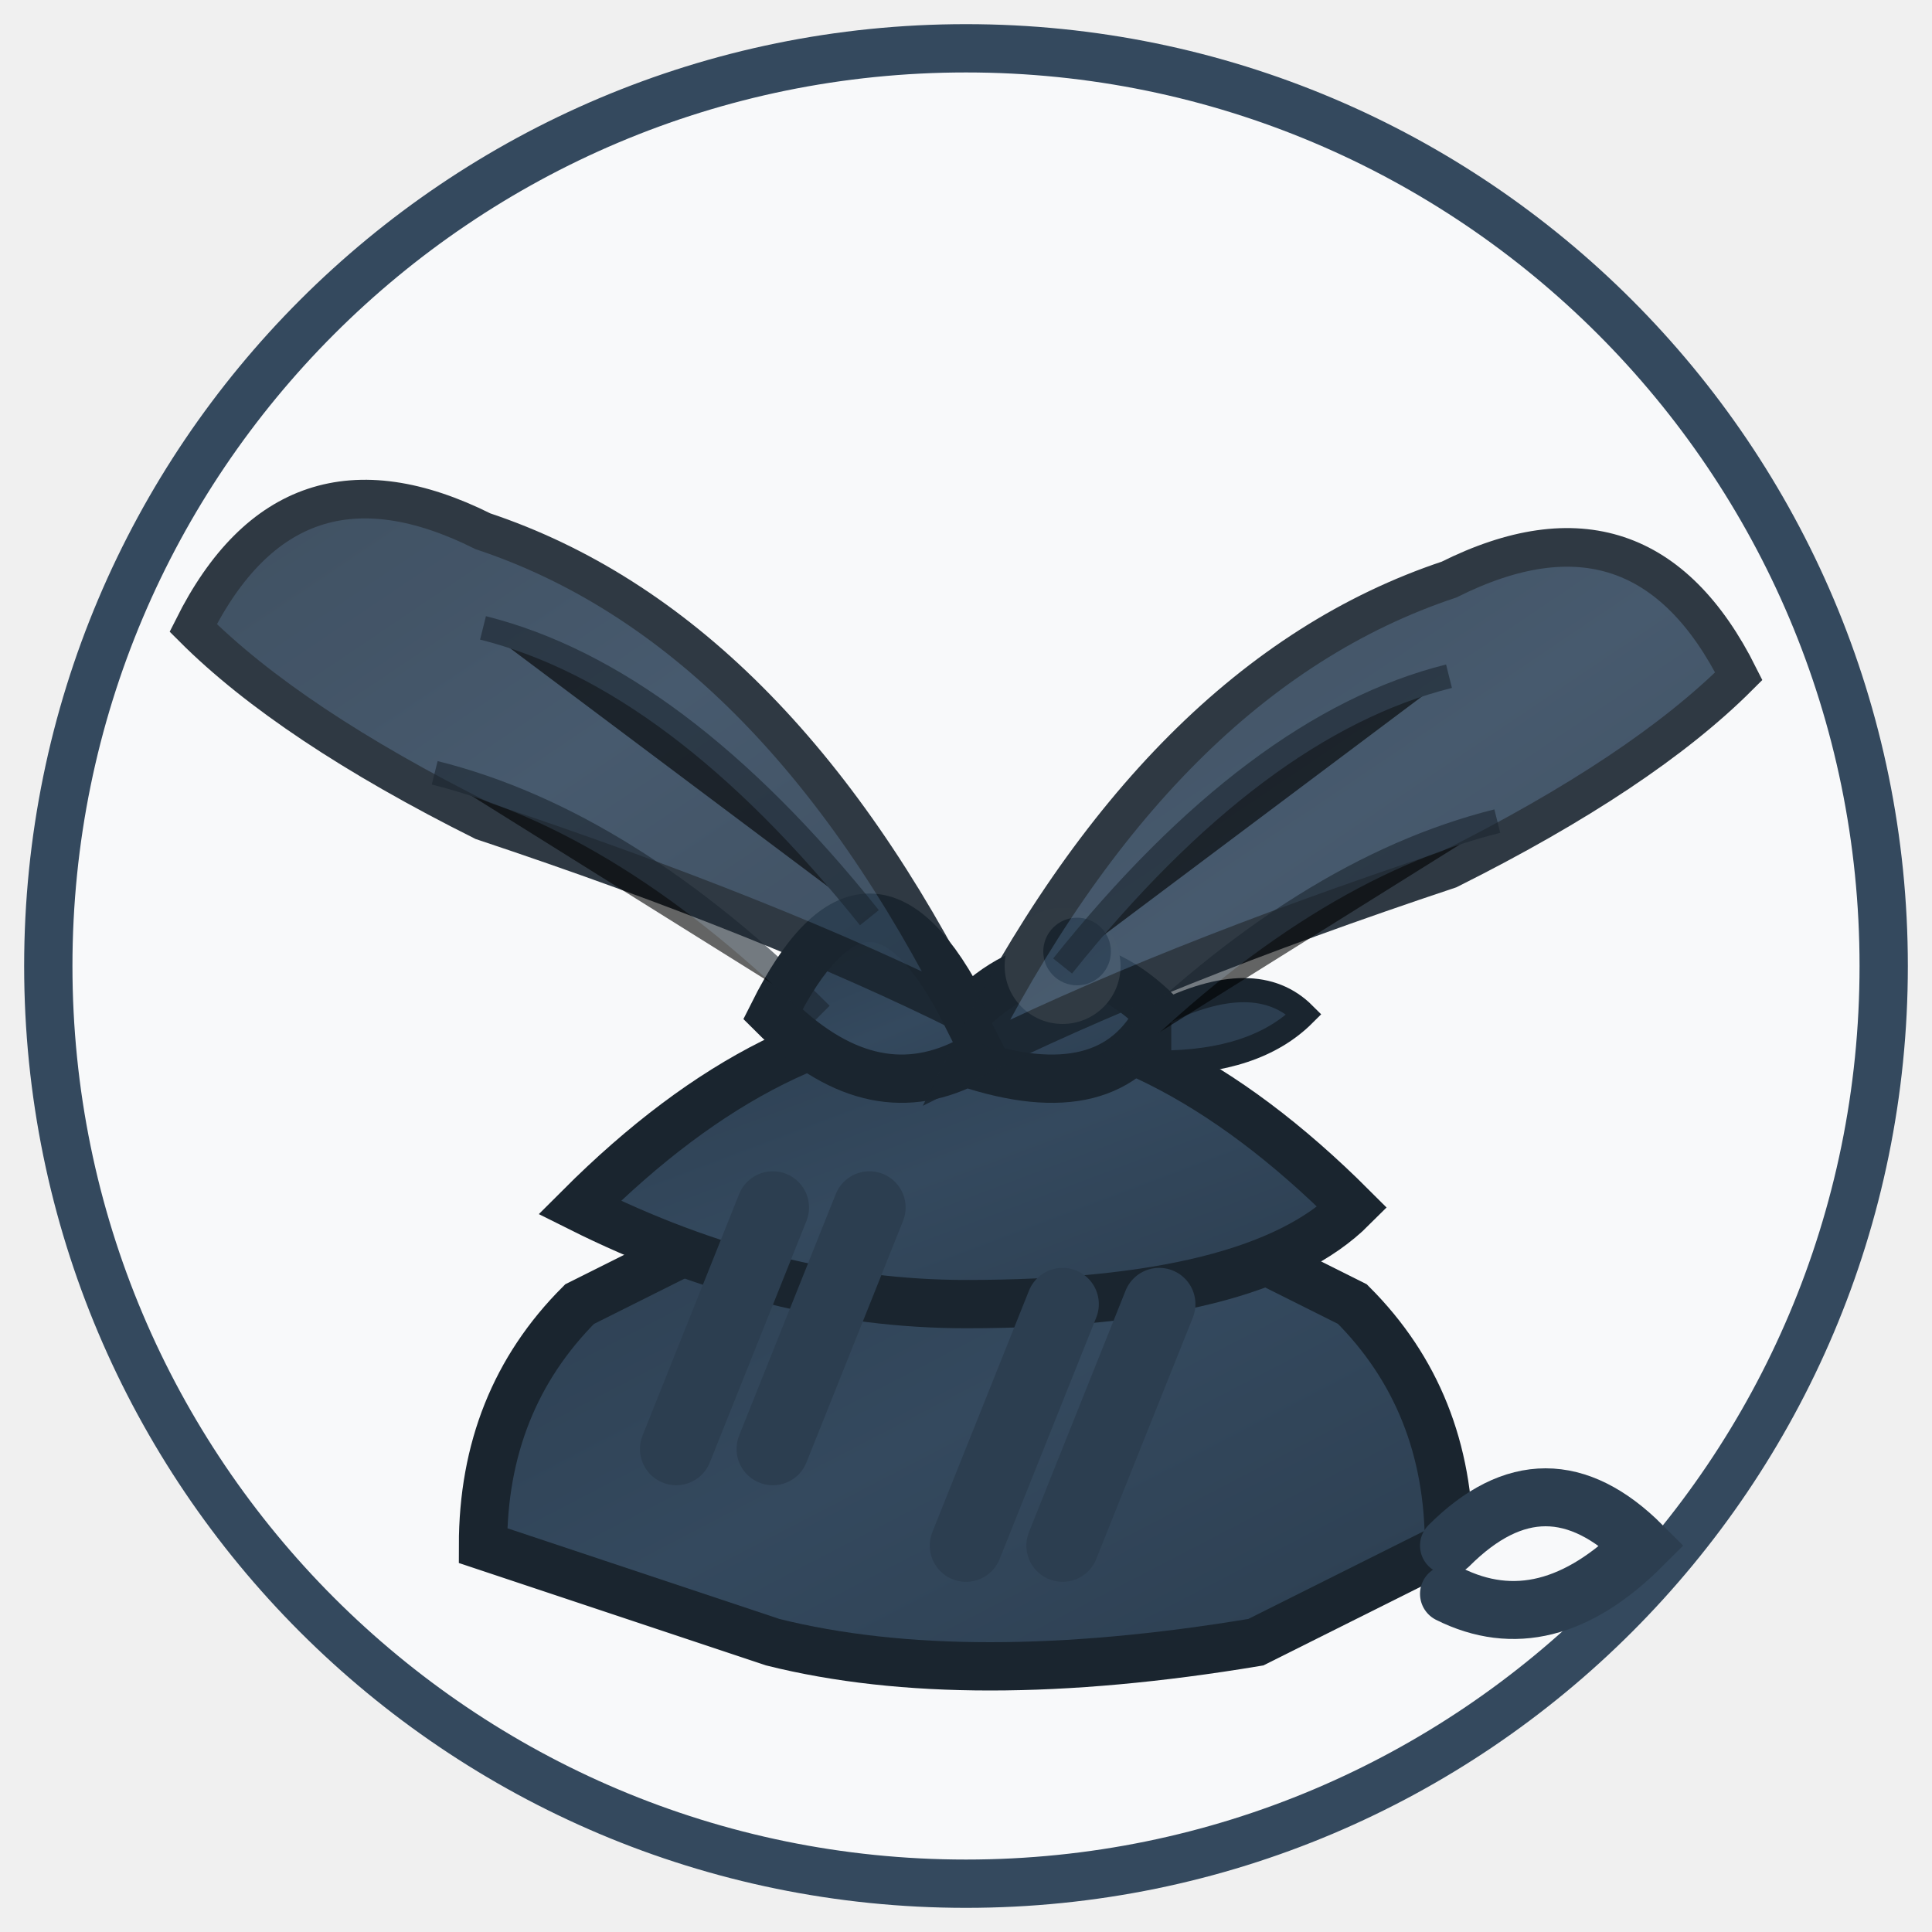
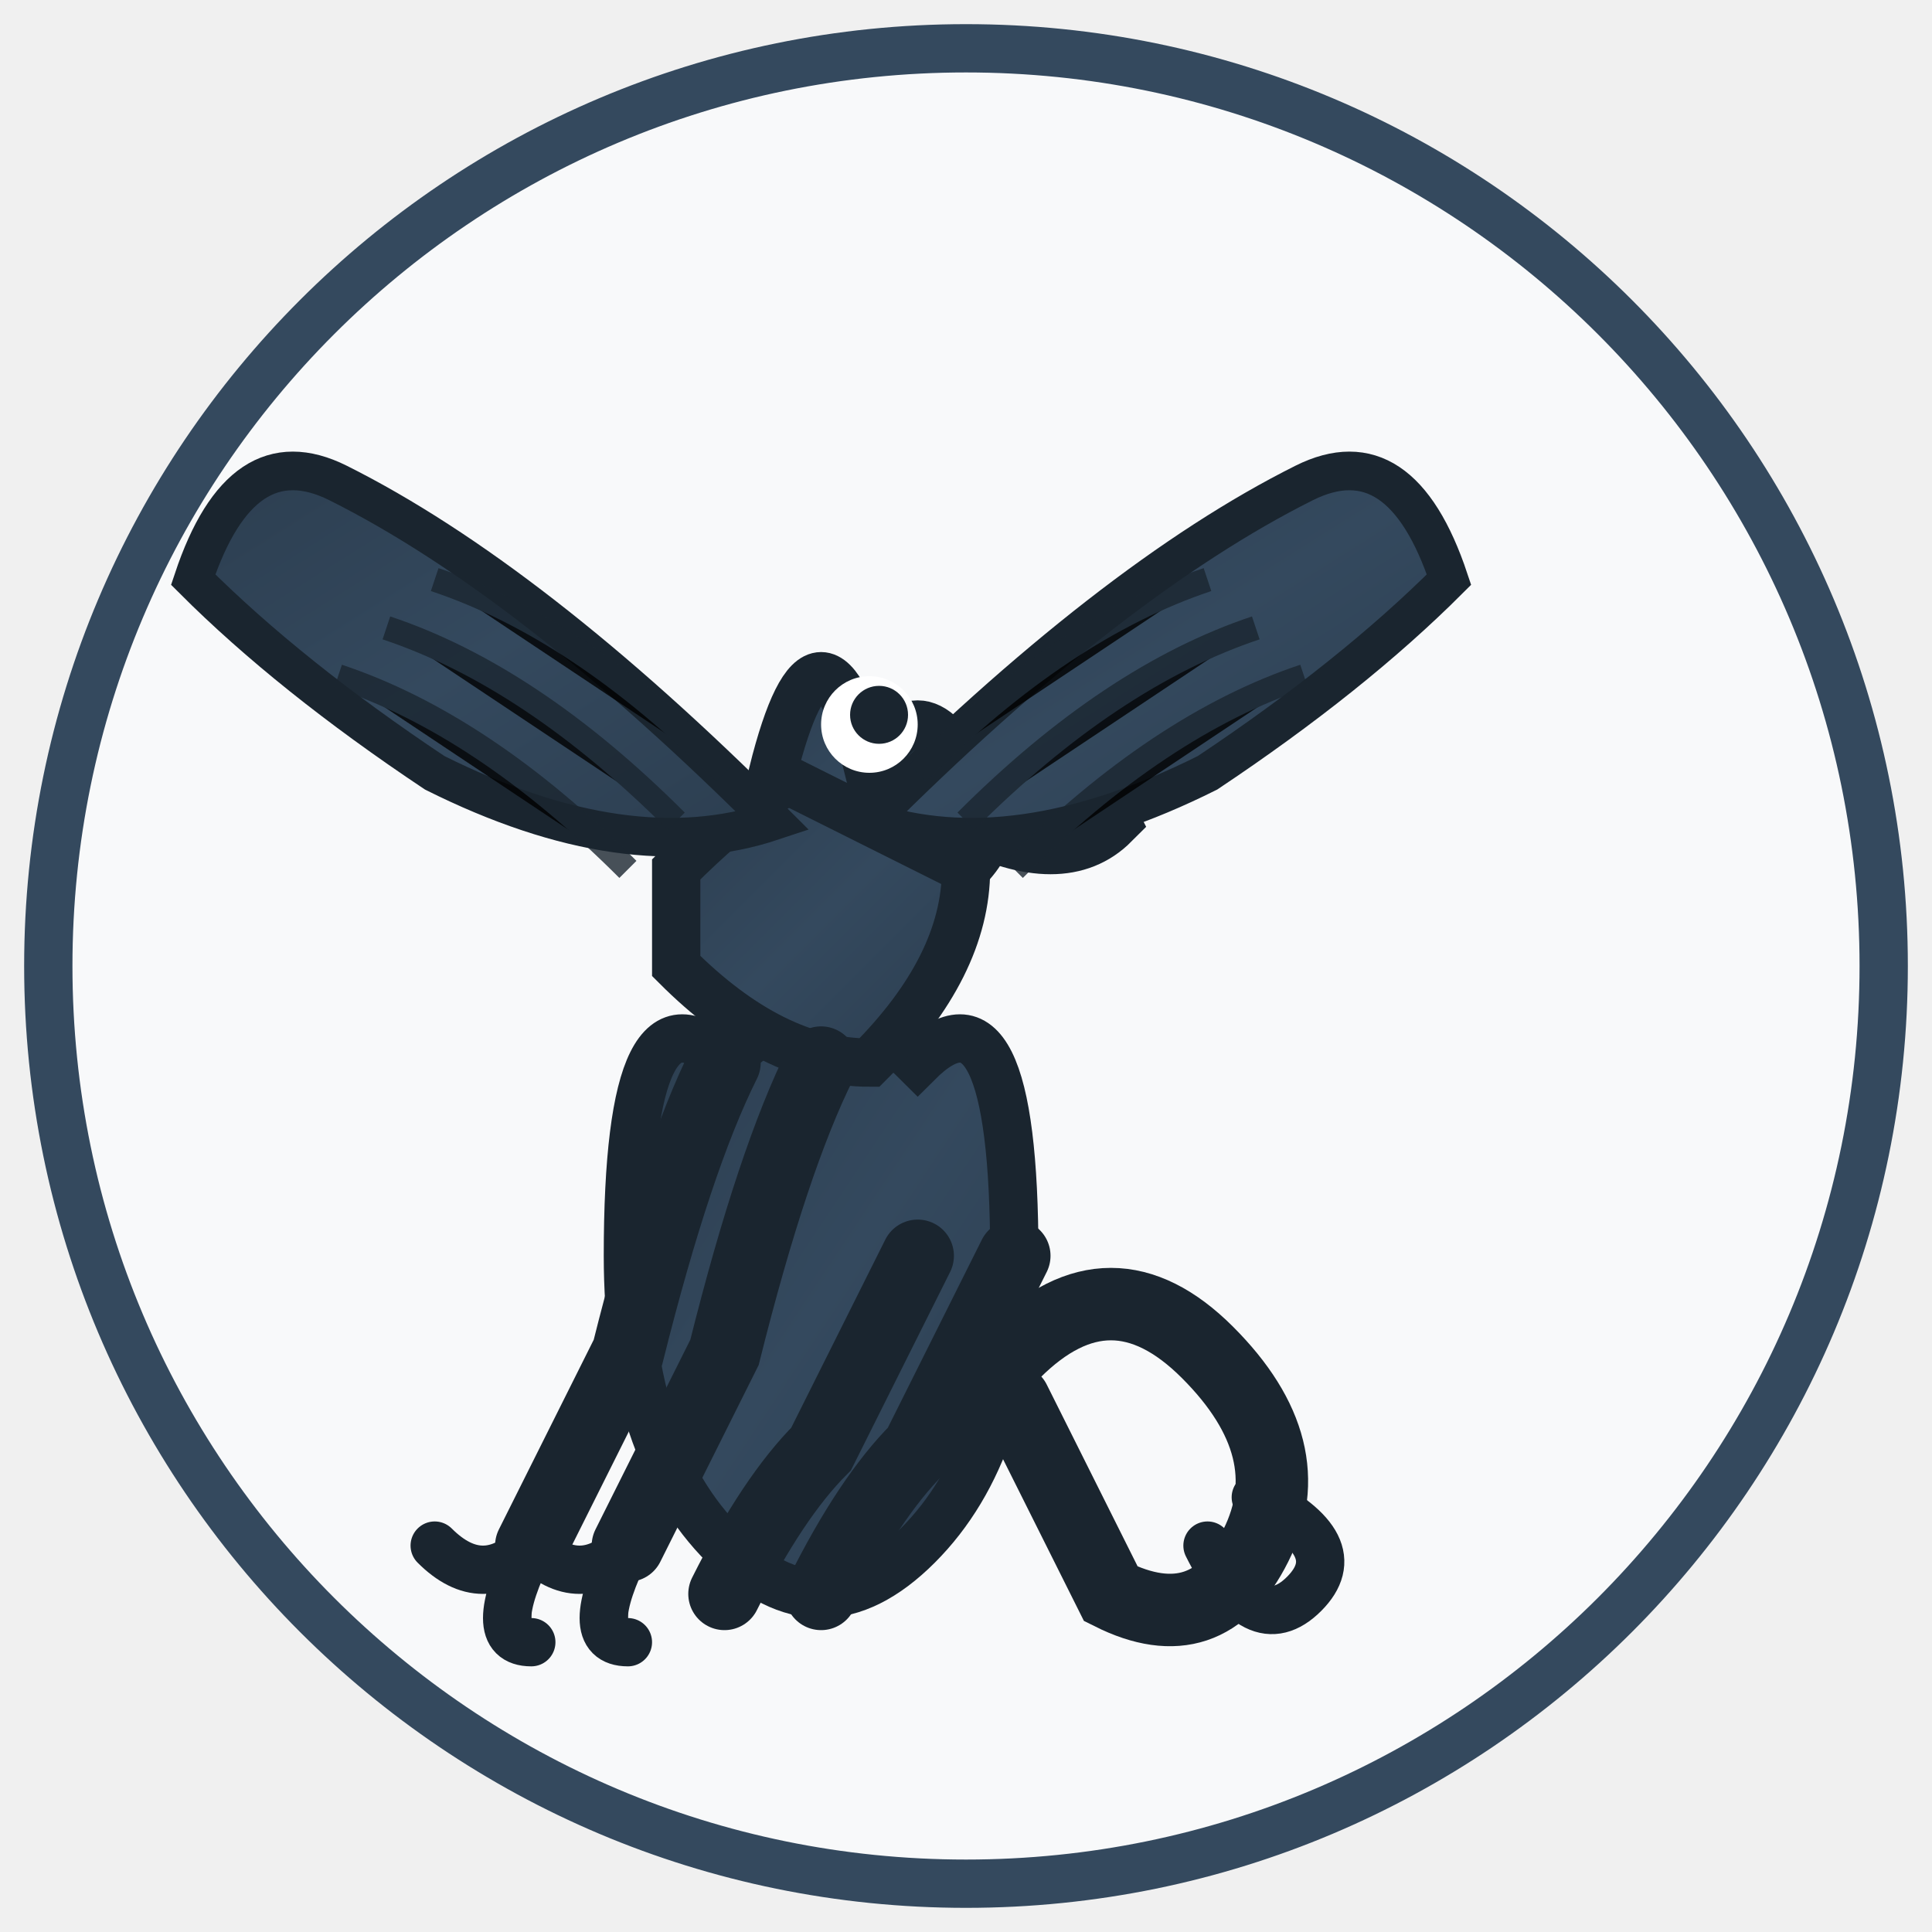
<svg xmlns="http://www.w3.org/2000/svg" viewBox="0 0 40 40" width="40" height="40">
  <defs>
    <linearGradient id="griffinGradientHeader" x1="0%" y1="0%" x2="100%" y2="100%">
      <stop offset="0%" style="stop-color:#2c3e50;stop-opacity:1" />
      <stop offset="50%" style="stop-color:#34495e;stop-opacity:1" />
      <stop offset="100%" style="stop-color:#2c3e50;stop-opacity:1" />
    </linearGradient>
  </defs>
  <circle cx="20" cy="20" r="19" fill="#f8f9fa" stroke="#34495e" stroke-width="1" />
-   <path d="M10 32 Q10 29 12 27 L16 25 Q20 23 24 25 L28 27 Q30 29 30 32 L26 34 Q20 35 16 34 Z" fill="url(#griffinGradientHeader)" stroke="#1a252f" stroke-width="1" />
-   <path d="M12 25 Q16 21 20 21 Q24 21 28 25 Q26 27 20 27 Q16 27 12 25 Z" fill="url(#griffinGradientHeader)" stroke="#1a252f" stroke-width="1" />
-   <path d="M16 21 Q18 17 20 21 Q22 19 24 21 Q23 23 20 22 Q18 23 16 21 Z" fill="url(#griffinGradientHeader)" stroke="#1a252f" stroke-width="1" />
-   <path d="M24 21 Q26 20 27 21 Q26 22 24 22 Z" fill="#2c3e50" stroke="#1a252f" stroke-width="0.5" />
-   <circle cx="22" cy="20" r="1.2" fill="#ffffff" />
-   <circle cx="22.3" cy="19.7" r="0.7" fill="#1a252f" />
-   <path d="M20 21 Q16 13 10 11 Q6 9 4 13 Q6 15 10 17 Q16 19 20 21 Z" fill="url(#griffinGradientHeader)" stroke="#1a252f" stroke-width="0.8" opacity="0.9" />
-   <path d="M20 22 Q24 14 30 12 Q34 10 36 14 Q34 16 30 18 Q24 20 20 22 Z" fill="url(#griffinGradientHeader)" stroke="#1a252f" stroke-width="0.8" opacity="0.9" />
-   <path d="M18 19 Q14 14 10 13 M17 21 Q13 17 9 16" stroke="#1a252f" stroke-width="0.5" opacity="0.6" />
-   <path d="M22 20 Q26 15 30 14 M23 22 Q27 18 31 17" stroke="#1a252f" stroke-width="0.5" opacity="0.6" />
-   <path d="M16 25 L14 30 M18 25 L16 30" stroke="#2c3e50" stroke-width="1.5" stroke-linecap="round" />
-   <path d="M22 27 L20 32 M24 27 L22 32" stroke="#2c3e50" stroke-width="1.5" stroke-linecap="round" />
-   <path d="M30 32 Q32 30 34 32 Q32 34 30 33" fill="none" stroke="#2c3e50" stroke-width="1.2" stroke-linecap="round" />
+   <path d="M15 22 Q13 20 13 26 Q13 30 15 32 Q17 34 19 32 Q21 30 21 26 Q21 20 19 22 Q17 20 15 22 Z" fill="url(#griffinGradientHeader)" stroke="#1a252f" stroke-width="1" />
+   <path d="M14 18 Q16 16 17 16 Q18 16 20 18 Q20 20 18 22 Q16 22 14 20 Q14 18 14 18 Z" fill="url(#griffinGradientHeader)" stroke="#1a252f" stroke-width="1" />
+   <path d="M16 16 Q17 12 18 16 Q19 14 20 16 Q21 17 20 18 Q18 17 16 16 Z" fill="url(#griffinGradientHeader)" stroke="#1a252f" stroke-width="1" />
+   <path d="M20 16 Q22 15 23 17 Q22 18 20 17" fill="none" stroke="#1a252f" stroke-width="1.2" stroke-linecap="round" />
+   <circle cx="18" cy="15" r="1" fill="#ffffff" />
+   <circle cx="18.2" cy="14.8" r="0.6" fill="#1a252f" />
+   <path d="M16 17 Q11 12 7 10 Q5 9 4 12 Q6 14 9 16 Q13 18 16 17 Z" fill="url(#griffinGradientHeader)" stroke="#1a252f" stroke-width="0.8" />
+   <path d="M15 16 Q12 13 9 12 M14 17 Q11 14 8 13 M13 18 Q10 15 7 14" stroke="#1a252f" stroke-width="0.5" opacity="0.8" />
+   <path d="M18 17 Q23 12 27 10 Q29 9 30 12 Q28 14 25 16 Q21 18 18 17 Z" fill="url(#griffinGradientHeader)" stroke="#1a252f" stroke-width="0.8" />
+   <path d="M19 16 Q22 13 25 12 M20 17 Q23 14 26 13 M21 18 Q24 15 27 14" stroke="#1a252f" stroke-width="0.5" opacity="0.8" />
+   <path d="M15 22 Q14 24 13 28 Q12 30 11 32" stroke="#1a252f" stroke-width="1.5" stroke-linecap="round" fill="none" />
+   <path d="M17 22 Q16 24 15 28 Q14 30 13 32" stroke="#1a252f" stroke-width="1.5" stroke-linecap="round" fill="none" />
+   <path d="M11 32 Q10 33 9 32 M11 32 Q10 34 11 34 M13 32 Q12 33 11 32 M13 32 Q12 34 13 34" stroke="#1a252f" stroke-width="1" stroke-linecap="round" />
+   <path d="M19 26 Q18 28 17 30 Q16 31 15 33" stroke="#1a252f" stroke-width="1.5" stroke-linecap="round" fill="none" />
+   <path d="M21 26 Q20 28 19 30 Q18 31 17 33" stroke="#1a252f" stroke-width="1.5" stroke-linecap="round" fill="none" />
+   <path d="M21 28 Q23 26 25 28 Q27 30 26 32 Q25 34 23 33 Q22 31 21 29" fill="none" stroke="#1a252f" stroke-width="1.5" stroke-linecap="round" />
+   <path d="M25 32 Q26 34 27 33 Q28 32 26 31" fill="none" stroke="#1a252f" stroke-width="1" stroke-linecap="round" />
</svg>
